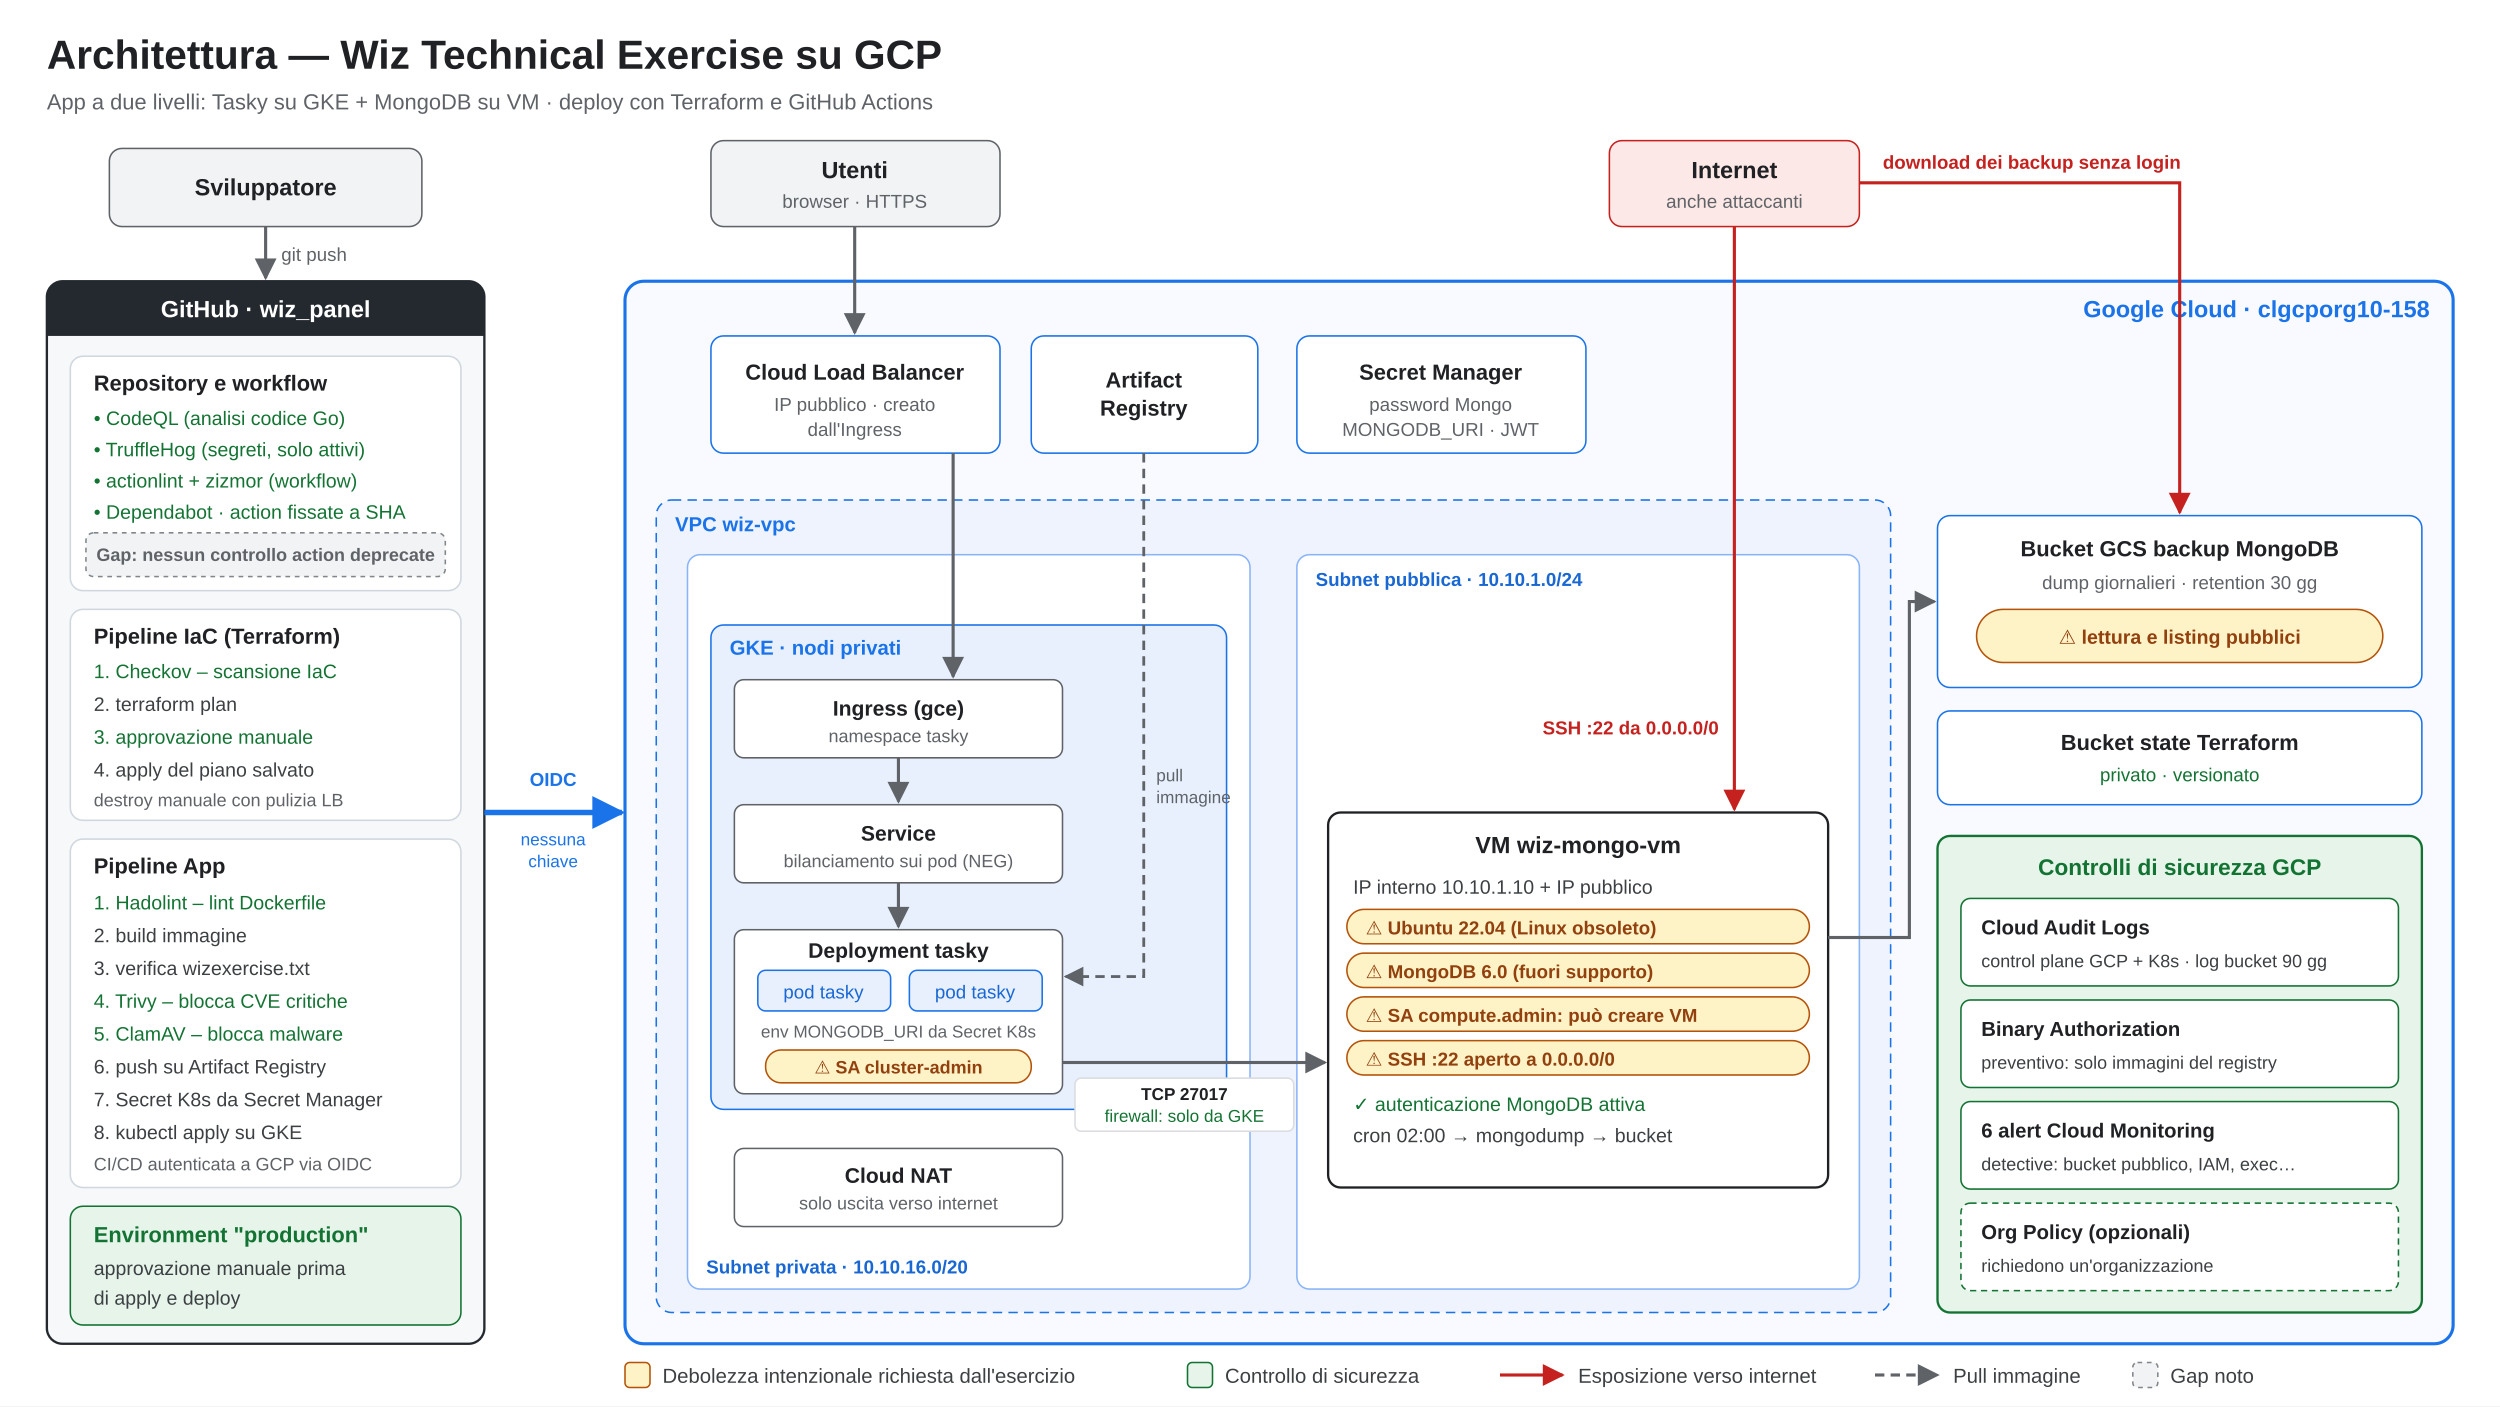
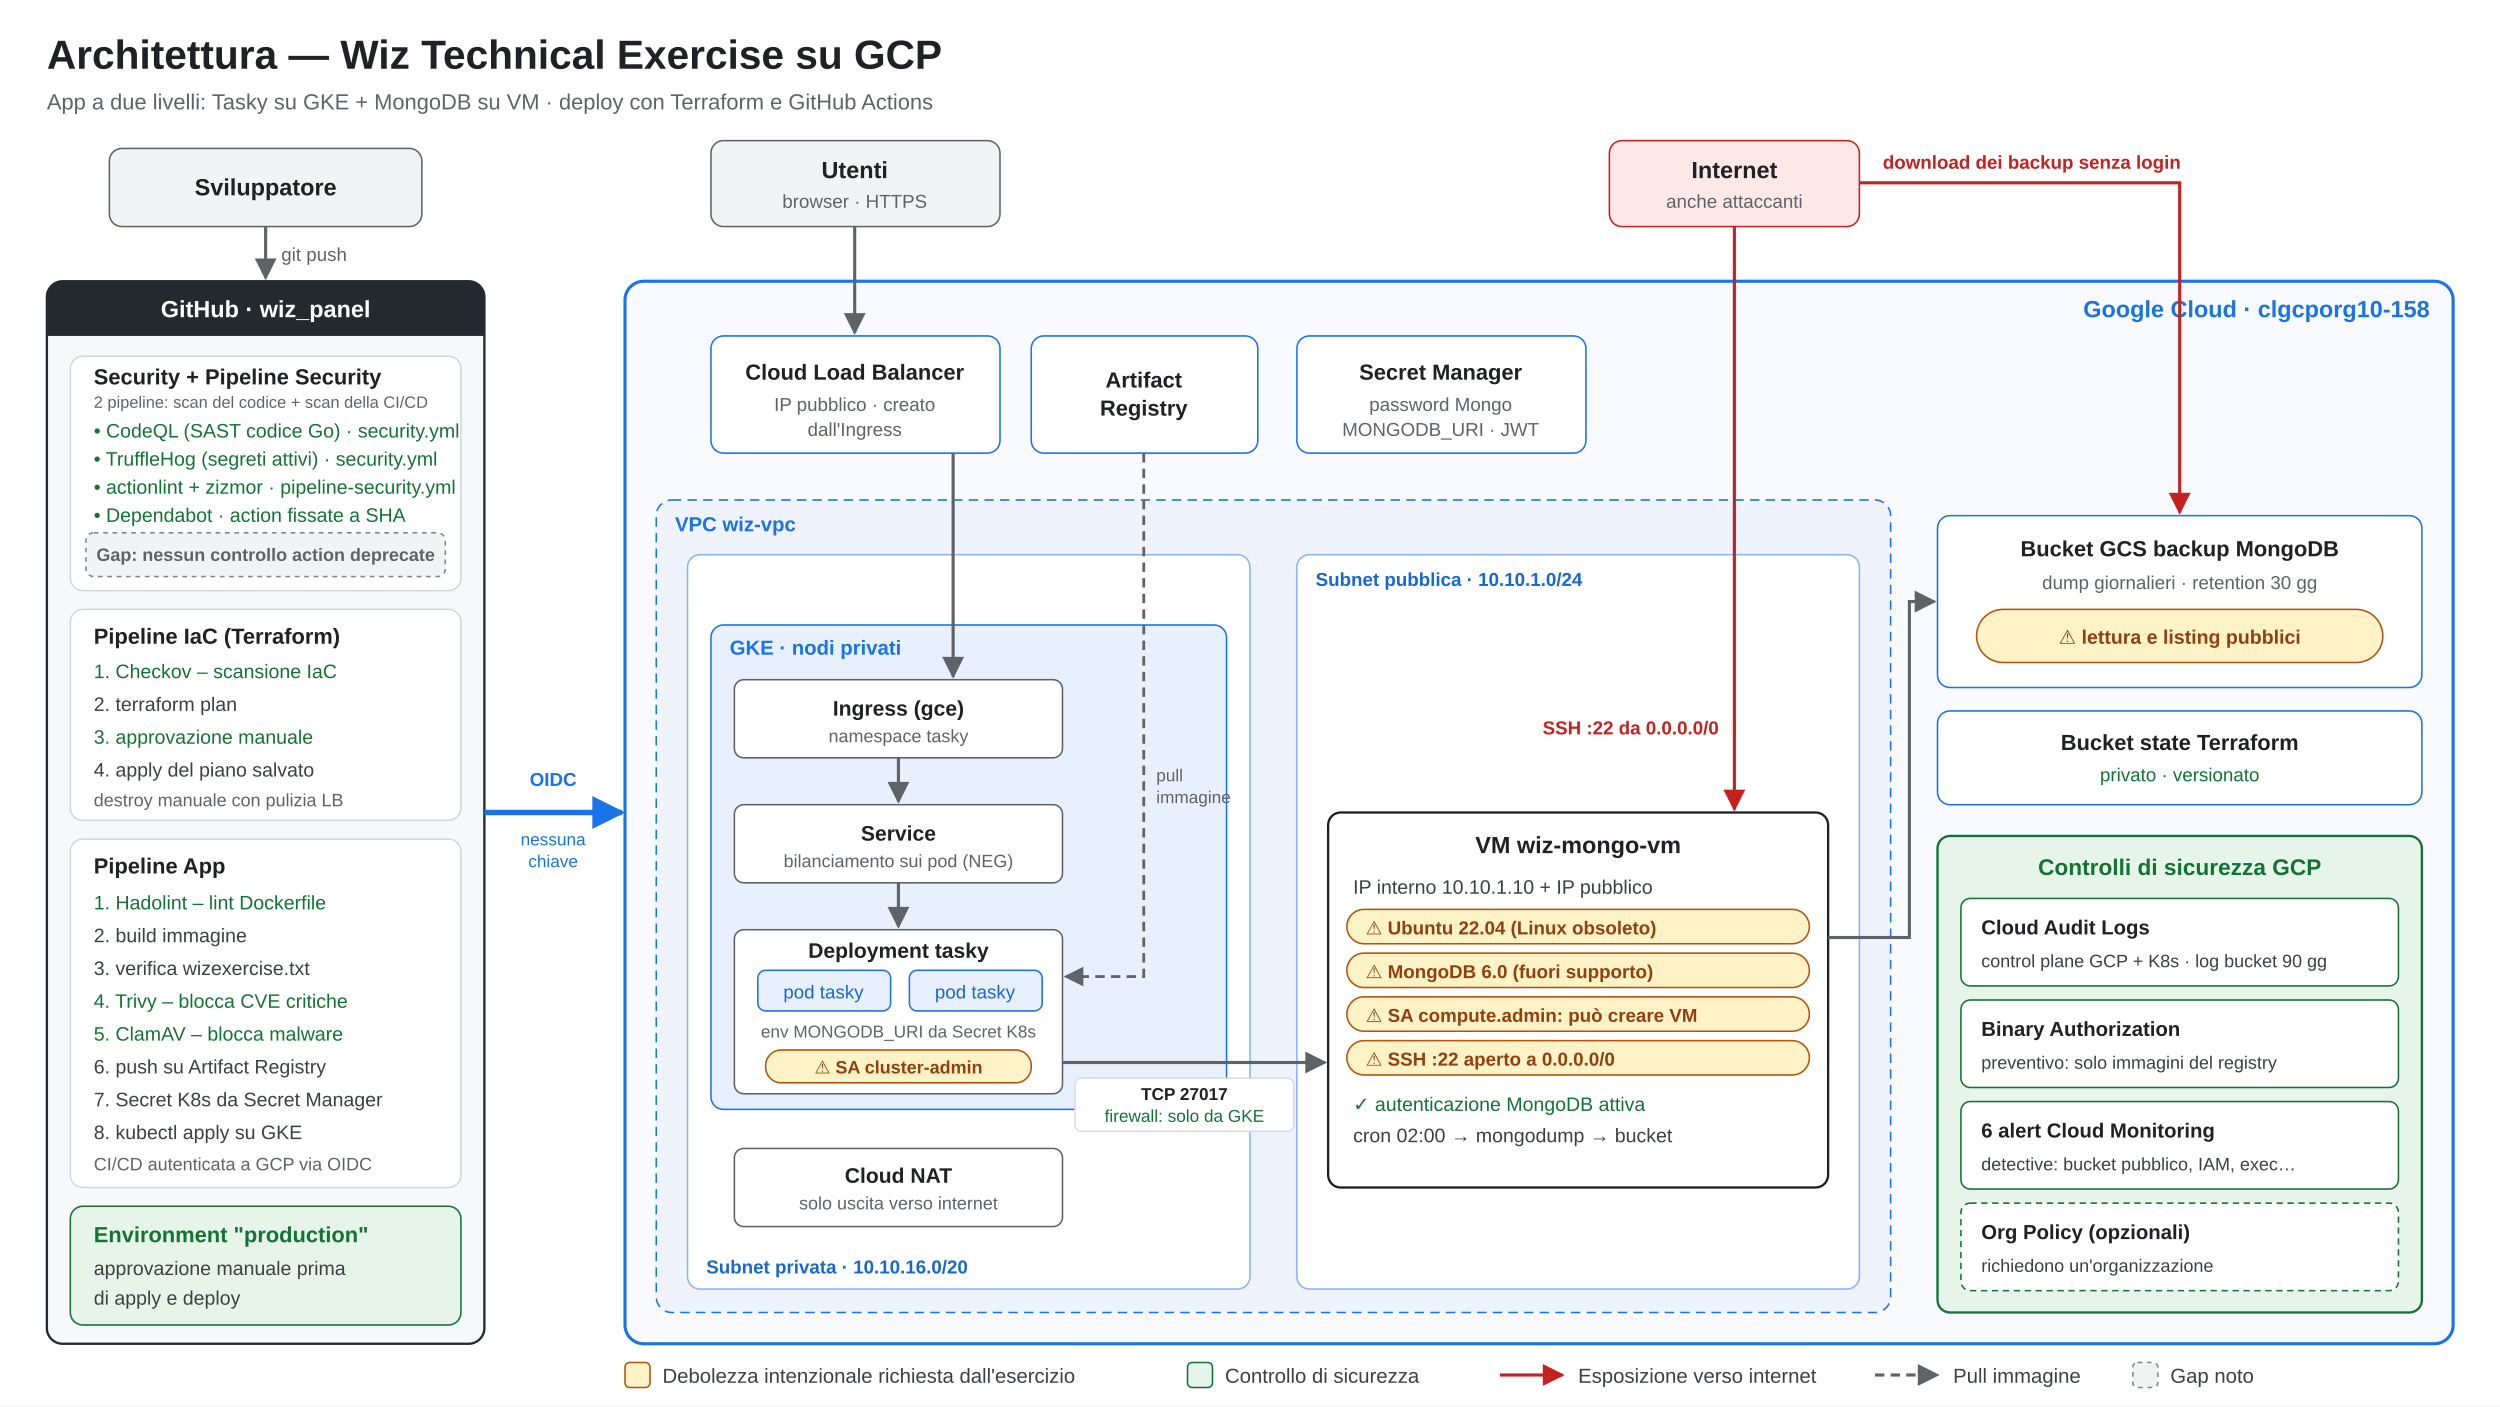
<svg xmlns="http://www.w3.org/2000/svg" viewBox="0 0 1600 900" width="1600" height="900" font-family="Segoe UI, Arial, sans-serif">
  <defs>
    <marker id="arr" viewBox="0 0 10 10" refX="9" refY="5" markerWidth="7" markerHeight="7" orient="auto-start-reverse">
      <path d="M0,0 L10,5 L0,10 z" fill="#5F6368" />
    </marker>
    <marker id="arrRed" viewBox="0 0 10 10" refX="9" refY="5" markerWidth="7" markerHeight="7" orient="auto-start-reverse">
      <path d="M0,0 L10,5 L0,10 z" fill="#C5221F" />
    </marker>
    <marker id="arrBlue" viewBox="0 0 10 10" refX="9" refY="5" markerWidth="6" markerHeight="6" orient="auto-start-reverse">
      <path d="M0,0 L10,5 L0,10 z" fill="#1A73E8" />
    </marker>
  </defs>
  <rect width="1600" height="900" fill="#FFFFFF" />
  <text x="30" y="44" font-size="26" font-weight="700" fill="#202124">Architettura — Wiz Technical Exercise su GCP</text>
  <text x="30" y="70" font-size="14" fill="#5F6368">App a due livelli: Tasky su GKE + MongoDB su VM · deploy con Terraform e GitHub Actions</text>
  <rect x="70" y="95" width="200" height="50" rx="8" fill="#F1F3F4" stroke="#5F6368" />
  <text x="170" y="125" font-size="15" font-weight="600" fill="#202124" text-anchor="middle">Sviluppatore</text>
  <rect x="455" y="90" width="185" height="55" rx="8" fill="#F1F3F4" stroke="#5F6368" />
  <text x="547" y="114" font-size="15" font-weight="600" fill="#202124" text-anchor="middle">Utenti</text>
  <text x="547" y="133" font-size="12" fill="#5F6368" text-anchor="middle">browser · HTTPS</text>
  <rect x="1030" y="90" width="160" height="55" rx="8" fill="#FCE8E6" stroke="#C5221F" />
  <text x="1110" y="114" font-size="15" font-weight="600" fill="#202124" text-anchor="middle">Internet</text>
  <text x="1110" y="133" font-size="12" fill="#5F6368" text-anchor="middle">anche attaccanti</text>
  <rect x="30" y="180" width="280" height="680" rx="10" fill="#F6F8FA" stroke="#24292F" stroke-width="1.5" />
  <path d="M40,180 h260 a10,10 0 0 1 10,10 v25 h-280 v-25 a10,10 0 0 1 10,-10 z" fill="#24292F" />
  <text x="170" y="203" font-size="15" font-weight="700" fill="#FFFFFF" text-anchor="middle">GitHub · wiz_panel</text>
  <rect x="45" y="228" width="250" height="150" rx="8" fill="#FFFFFF" stroke="#D0D7DE" />
-   <text x="60" y="250" font-size="14" font-weight="700" fill="#202124">Repository e workflow</text>
-   <text x="60" y="272" font-size="12.5" fill="#137333">• CodeQL (analisi codice Go)</text>
-   <text x="60" y="292" font-size="12.5" fill="#137333">• TruffleHog (segreti, solo attivi)</text>
-   <text x="60" y="312" font-size="12.5" fill="#137333">• actionlint + zizmor (workflow)</text>
-   <text x="60" y="332" font-size="12.5" fill="#137333">• Dependabot · action fissate a SHA</text>
+   <text x="60" y="246" font-size="14" font-weight="700" fill="#202124">Security + Pipeline Security</text>
+   <text x="60" y="261" font-size="10.5" fill="#5F6368">2 pipeline: scan del codice + scan della CI/CD</text>
+   <text x="60" y="280" font-size="12.5" fill="#137333">• CodeQL (SAST codice Go) · security.yml</text>
+   <text x="60" y="298" font-size="12.5" fill="#137333">• TruffleHog (segreti attivi) · security.yml</text>
+   <text x="60" y="316" font-size="12.5" fill="#137333">• actionlint + zizmor · pipeline-security.yml</text>
+   <text x="60" y="334" font-size="12.5" fill="#137333">• Dependabot · action fissate a SHA</text>
  <rect x="55" y="341" width="230" height="28" rx="5" fill="#F1F3F4" stroke="#80868B" stroke-dasharray="3 3" />
  <text x="170" y="359" font-size="11.5" font-weight="600" fill="#5F6368" text-anchor="middle">Gap: nessun controllo action deprecate</text>
  <rect x="45" y="390" width="250" height="135" rx="8" fill="#FFFFFF" stroke="#D0D7DE" />
  <text x="60" y="412" font-size="14" font-weight="700" fill="#202124">Pipeline IaC (Terraform)</text>
  <text x="60" y="434" font-size="12.5" fill="#137333">1. Checkov – scansione IaC</text>
  <text x="60" y="455" font-size="12.5" fill="#3C4043">2. terraform plan</text>
  <text x="60" y="476" font-size="12.5" fill="#137333">3. approvazione manuale</text>
  <text x="60" y="497" font-size="12.5" fill="#3C4043">4. apply del piano salvato</text>
  <text x="60" y="516" font-size="11.5" fill="#5F6368">destroy manuale con pulizia LB</text>
  <rect x="45" y="537" width="250" height="223" rx="8" fill="#FFFFFF" stroke="#D0D7DE" />
  <text x="60" y="559" font-size="14" font-weight="700" fill="#202124">Pipeline App</text>
  <text x="60" y="582" font-size="12.5" fill="#137333">1. Hadolint – lint Dockerfile</text>
  <text x="60" y="603" font-size="12.5" fill="#3C4043">2. build immagine</text>
  <text x="60" y="624" font-size="12.5" fill="#3C4043">3. verifica wizexercise.txt</text>
  <text x="60" y="645" font-size="12.5" fill="#137333">4. Trivy – blocca CVE critiche</text>
  <text x="60" y="666" font-size="12.5" fill="#137333">5. ClamAV – blocca malware</text>
  <text x="60" y="687" font-size="12.5" fill="#3C4043">6. push su Artifact Registry</text>
  <text x="60" y="708" font-size="12.5" fill="#3C4043">7. Secret K8s da Secret Manager</text>
  <text x="60" y="729" font-size="12.5" fill="#3C4043">8. kubectl apply su GKE</text>
  <text x="60" y="749" font-size="11.5" fill="#5F6368">CI/CD autenticata a GCP via OIDC</text>
  <rect x="45" y="772" width="250" height="76" rx="8" fill="#E6F4EA" stroke="#137333" />
  <text x="60" y="795" font-size="14" font-weight="700" fill="#137333">Environment "production"</text>
  <text x="60" y="816" font-size="12.5" fill="#3C4043">approvazione manuale prima</text>
  <text x="60" y="835" font-size="12.5" fill="#3C4043">di apply e deploy</text>
  <rect x="400" y="180" width="1170" height="680" rx="12" fill="#F8FAFF" stroke="#1A73E8" stroke-width="2" />
  <text x="1555" y="203" font-size="15" font-weight="700" fill="#1A73E8" text-anchor="end">Google Cloud · clgcporg10-158</text>
  <rect x="455" y="215" width="185" height="75" rx="8" fill="#FFFFFF" stroke="#1A73E8" />
  <text x="547" y="243" font-size="14" font-weight="700" fill="#202124" text-anchor="middle">Cloud Load Balancer</text>
  <text x="547" y="263" font-size="12" fill="#5F6368" text-anchor="middle">IP pubblico · creato</text>
  <text x="547" y="279" font-size="12" fill="#5F6368" text-anchor="middle">dall'Ingress</text>
  <rect x="660" y="215" width="145" height="75" rx="8" fill="#FFFFFF" stroke="#1A73E8" />
  <text x="732" y="248" font-size="14" font-weight="700" fill="#202124" text-anchor="middle">Artifact</text>
  <text x="732" y="266" font-size="14" font-weight="700" fill="#202124" text-anchor="middle">Registry</text>
  <rect x="830" y="215" width="185" height="75" rx="8" fill="#FFFFFF" stroke="#1A73E8" />
  <text x="922" y="243" font-size="14" font-weight="700" fill="#202124" text-anchor="middle">Secret Manager</text>
  <text x="922" y="263" font-size="12" fill="#5F6368" text-anchor="middle">password Mongo</text>
  <text x="922" y="279" font-size="12" fill="#5F6368" text-anchor="middle">MONGODB_URI · JWT</text>
  <rect x="420" y="320" width="790" height="520" rx="10" fill="#EEF3FD" stroke="#1A73E8" stroke-dasharray="6 4" />
  <text x="432" y="340" font-size="13" font-weight="700" fill="#1A73E8">VPC wiz-vpc</text>
  <rect x="440" y="355" width="360" height="470" rx="8" fill="#FFFFFF" stroke="#8AB4F8" />
  <text x="452" y="815" font-size="12" font-weight="600" fill="#1967D2">Subnet privata · 10.10.16.0/20</text>
  <rect x="455" y="400" width="330" height="310" rx="8" fill="#E8F0FE" stroke="#1A73E8" />
  <text x="467" y="419" font-size="13" font-weight="700" fill="#1A73E8">GKE · nodi privati</text>
  <rect x="470" y="435" width="210" height="50" rx="6" fill="#FFFFFF" stroke="#5F6368" />
  <text x="575" y="458" font-size="13.5" font-weight="600" fill="#202124" text-anchor="middle">Ingress (gce)</text>
  <text x="575" y="475" font-size="11.5" fill="#5F6368" text-anchor="middle">namespace tasky</text>
  <rect x="470" y="515" width="210" height="50" rx="6" fill="#FFFFFF" stroke="#5F6368" />
  <text x="575" y="538" font-size="13.5" font-weight="600" fill="#202124" text-anchor="middle">Service</text>
  <text x="575" y="555" font-size="11.5" fill="#5F6368" text-anchor="middle">bilanciamento sui pod (NEG)</text>
  <rect x="470" y="595" width="210" height="105" rx="6" fill="#FFFFFF" stroke="#5F6368" />
  <text x="575" y="613" font-size="13.5" font-weight="600" fill="#202124" text-anchor="middle">Deployment tasky</text>
  <rect x="485" y="621" width="85" height="26" rx="5" fill="#E8F0FE" stroke="#1A73E8" />
  <text x="527" y="639" font-size="12" fill="#1967D2" text-anchor="middle">pod tasky</text>
  <rect x="582" y="621" width="85" height="26" rx="5" fill="#E8F0FE" stroke="#1A73E8" />
  <text x="624" y="639" font-size="12" fill="#1967D2" text-anchor="middle">pod tasky</text>
  <text x="575" y="664" font-size="11" fill="#5F6368" text-anchor="middle">env MONGODB_URI da Secret K8s</text>
  <rect x="490" y="672" width="170" height="21" rx="10" fill="#FEF3C7" stroke="#B45309" />
  <text x="575" y="687" font-size="11.5" font-weight="600" fill="#92400E" text-anchor="middle">⚠ SA cluster-admin</text>
  <rect x="470" y="735" width="210" height="50" rx="6" fill="#FFFFFF" stroke="#5F6368" />
  <text x="575" y="757" font-size="13.5" font-weight="600" fill="#202124" text-anchor="middle">Cloud NAT</text>
  <text x="575" y="774" font-size="11.5" fill="#5F6368" text-anchor="middle">solo uscita verso internet</text>
  <rect x="830" y="355" width="360" height="470" rx="8" fill="#FFFFFF" stroke="#8AB4F8" />
  <text x="842" y="375" font-size="12" font-weight="600" fill="#1967D2">Subnet pubblica · 10.10.1.0/24</text>
  <rect x="850" y="520" width="320" height="240" rx="8" fill="#FFFFFF" stroke="#202124" stroke-width="1.5" />
  <text x="1010" y="546" font-size="15" font-weight="700" fill="#202124" text-anchor="middle">VM wiz-mongo-vm</text>
  <text x="866" y="572" font-size="12.5" fill="#3C4043">IP interno 10.10.1.10 + IP pubblico</text>
  <rect x="862" y="582" width="296" height="22" rx="11" fill="#FEF3C7" stroke="#B45309" />
  <text x="874" y="598" font-size="12" font-weight="600" fill="#92400E">⚠ Ubuntu 22.04 (Linux obsoleto)</text>
  <rect x="862" y="610" width="296" height="22" rx="11" fill="#FEF3C7" stroke="#B45309" />
  <text x="874" y="626" font-size="12" font-weight="600" fill="#92400E">⚠ MongoDB 6.0 (fuori supporto)</text>
  <rect x="862" y="638" width="296" height="22" rx="11" fill="#FEF3C7" stroke="#B45309" />
  <text x="874" y="654" font-size="12" font-weight="600" fill="#92400E">⚠ SA compute.admin: può creare VM</text>
  <rect x="862" y="666" width="296" height="22" rx="11" fill="#FEF3C7" stroke="#B45309" />
  <text x="874" y="682" font-size="12" font-weight="600" fill="#92400E">⚠ SSH :22 aperto a 0.0.0.0/0</text>
  <text x="866" y="711" font-size="12.5" fill="#137333">✓ autenticazione MongoDB attiva</text>
  <text x="866" y="731" font-size="12.5" fill="#3C4043">cron 02:00 → mongodump → bucket</text>
  <rect x="1240" y="330" width="310" height="110" rx="8" fill="#FFFFFF" stroke="#1A73E8" />
  <text x="1395" y="356" font-size="14" font-weight="700" fill="#202124" text-anchor="middle">Bucket GCS backup MongoDB</text>
  <text x="1395" y="377" font-size="12" fill="#5F6368" text-anchor="middle">dump giornalieri · retention 30 gg</text>
  <rect x="1265" y="390" width="260" height="34" rx="17" fill="#FEF3C7" stroke="#B45309" />
  <text x="1395" y="412" font-size="12.5" font-weight="600" fill="#92400E" text-anchor="middle">⚠ lettura e listing pubblici</text>
  <rect x="1240" y="455" width="310" height="60" rx="8" fill="#FFFFFF" stroke="#1A73E8" />
  <text x="1395" y="480" font-size="14" font-weight="700" fill="#202124" text-anchor="middle">Bucket state Terraform</text>
  <text x="1395" y="500" font-size="12" fill="#137333" text-anchor="middle">privato · versionato</text>
  <rect x="1240" y="535" width="310" height="305" rx="8" fill="#E6F4EA" stroke="#137333" stroke-width="1.5" />
  <text x="1395" y="560" font-size="14.5" font-weight="700" fill="#137333" text-anchor="middle">Controlli di sicurezza GCP</text>
  <rect x="1255" y="575" width="280" height="56" rx="6" fill="#FFFFFF" stroke="#137333" />
  <text x="1268" y="598" font-size="13" font-weight="700" fill="#202124">Cloud Audit Logs</text>
  <text x="1268" y="619" font-size="11.5" fill="#3C4043">control plane GCP + K8s · log bucket 90 gg</text>
  <rect x="1255" y="640" width="280" height="56" rx="6" fill="#FFFFFF" stroke="#137333" />
  <text x="1268" y="663" font-size="13" font-weight="700" fill="#202124">Binary Authorization</text>
  <text x="1268" y="684" font-size="11.5" fill="#3C4043">preventivo: solo immagini del registry</text>
  <rect x="1255" y="705" width="280" height="56" rx="6" fill="#FFFFFF" stroke="#137333" />
  <text x="1268" y="728" font-size="13" font-weight="700" fill="#202124">6 alert Cloud Monitoring</text>
  <text x="1268" y="749" font-size="11.5" fill="#3C4043">detective: bucket pubblico, IAM, exec…</text>
  <rect x="1255" y="770" width="280" height="56" rx="6" fill="#FFFFFF" stroke="#137333" stroke-dasharray="4 3" />
  <text x="1268" y="793" font-size="13" font-weight="700" fill="#202124">Org Policy (opzionali)</text>
  <text x="1268" y="814" font-size="11.5" fill="#3C4043">richiedono un'organizzazione</text>
  <line x1="170" y1="145" x2="170" y2="178" stroke="#5F6368" stroke-width="2" marker-end="url(#arr)" />
  <text x="180" y="167" font-size="12" fill="#5F6368">git push</text>
  <line x1="310" y1="520" x2="398" y2="520" stroke="#1A73E8" stroke-width="3.5" marker-end="url(#arrBlue)" />
  <text x="354" y="503" font-size="12" font-weight="700" fill="#1A73E8" text-anchor="middle">OIDC</text>
  <text x="354" y="541" font-size="11" fill="#1A73E8" text-anchor="middle">nessuna</text>
  <text x="354" y="555" font-size="11" fill="#1A73E8" text-anchor="middle">chiave</text>
  <line x1="547" y1="145" x2="547" y2="213" stroke="#5F6368" stroke-width="2" marker-end="url(#arr)" />
  <line x1="610" y1="290" x2="610" y2="433" stroke="#5F6368" stroke-width="2" marker-end="url(#arr)" />
  <line x1="575" y1="485" x2="575" y2="513" stroke="#5F6368" stroke-width="2" marker-end="url(#arr)" />
  <line x1="575" y1="565" x2="575" y2="593" stroke="#5F6368" stroke-width="2" marker-end="url(#arr)" />
  <path d="M732,290 V625 H682" fill="none" stroke="#5F6368" stroke-width="1.8" stroke-dasharray="6 4" marker-end="url(#arr)" />
  <text x="740" y="500" font-size="11" fill="#5F6368">pull</text>
  <text x="740" y="514" font-size="11" fill="#5F6368">immagine</text>
  <line x1="680" y1="680" x2="848" y2="680" stroke="#5F6368" stroke-width="2" marker-end="url(#arr)" />
  <rect x="688" y="690" width="140" height="34" rx="4" fill="#FFFFFF" stroke="#DADCE0" />
  <text x="758" y="704" font-size="11" font-weight="600" fill="#202124" text-anchor="middle">TCP 27017</text>
  <text x="758" y="718" font-size="11" fill="#137333" text-anchor="middle">firewall: solo da GKE</text>
  <line x1="1110" y1="145" x2="1110" y2="518" stroke="#C5221F" stroke-width="2" marker-end="url(#arrRed)" />
  <text x="1100" y="470" font-size="12" font-weight="600" fill="#C5221F" text-anchor="end">SSH :22 da 0.0.0.0/0</text>
  <path d="M1190,117 H1395 V328" fill="none" stroke="#C5221F" stroke-width="2" marker-end="url(#arrRed)" />
  <text x="1205" y="108" font-size="12" font-weight="600" fill="#C5221F">download dei backup senza login</text>
  <path d="M1170,600 H1222 V385 H1238" fill="none" stroke="#5F6368" stroke-width="2" marker-end="url(#arr)" />
  <rect x="400" y="872" width="16" height="16" rx="3" fill="#FEF3C7" stroke="#B45309" />
  <text x="424" y="885" font-size="13" fill="#3C4043">Debolezza intenzionale richiesta dall'esercizio</text>
  <rect x="760" y="872" width="16" height="16" rx="3" fill="#E6F4EA" stroke="#137333" />
  <text x="784" y="885" font-size="13" fill="#3C4043">Controllo di sicurezza</text>
  <line x1="960" y1="880" x2="1000" y2="880" stroke="#C5221F" stroke-width="2" marker-end="url(#arrRed)" />
  <text x="1010" y="885" font-size="13" fill="#3C4043">Esposizione verso internet</text>
  <line x1="1200" y1="880" x2="1240" y2="880" stroke="#5F6368" stroke-width="2" stroke-dasharray="6 4" marker-end="url(#arr)" />
  <text x="1250" y="885" font-size="13" fill="#3C4043">Pull immagine</text>
  <rect x="1365" y="872" width="16" height="16" rx="3" fill="#F1F3F4" stroke="#80868B" stroke-dasharray="3 3" />
  <text x="1389" y="885" font-size="13" fill="#3C4043">Gap noto</text>
</svg>
